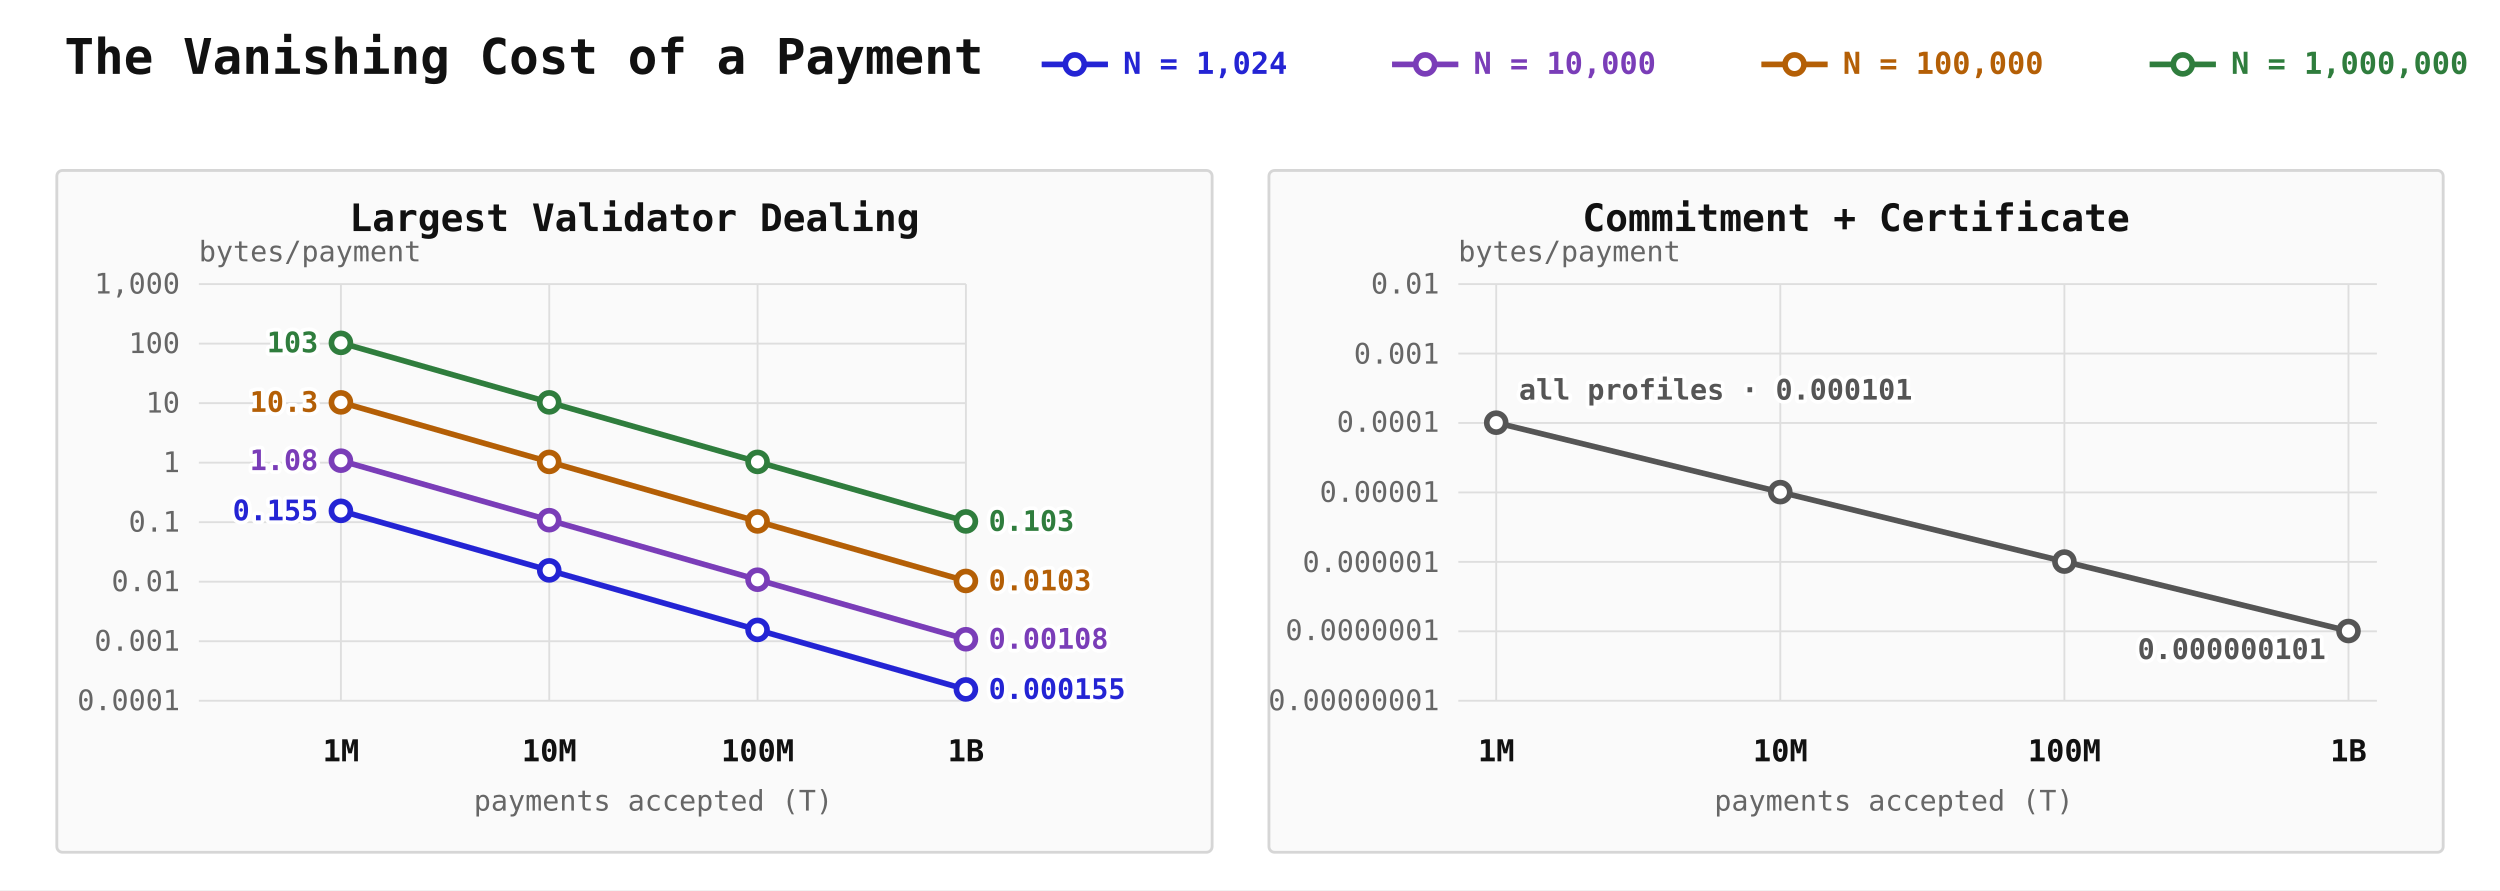
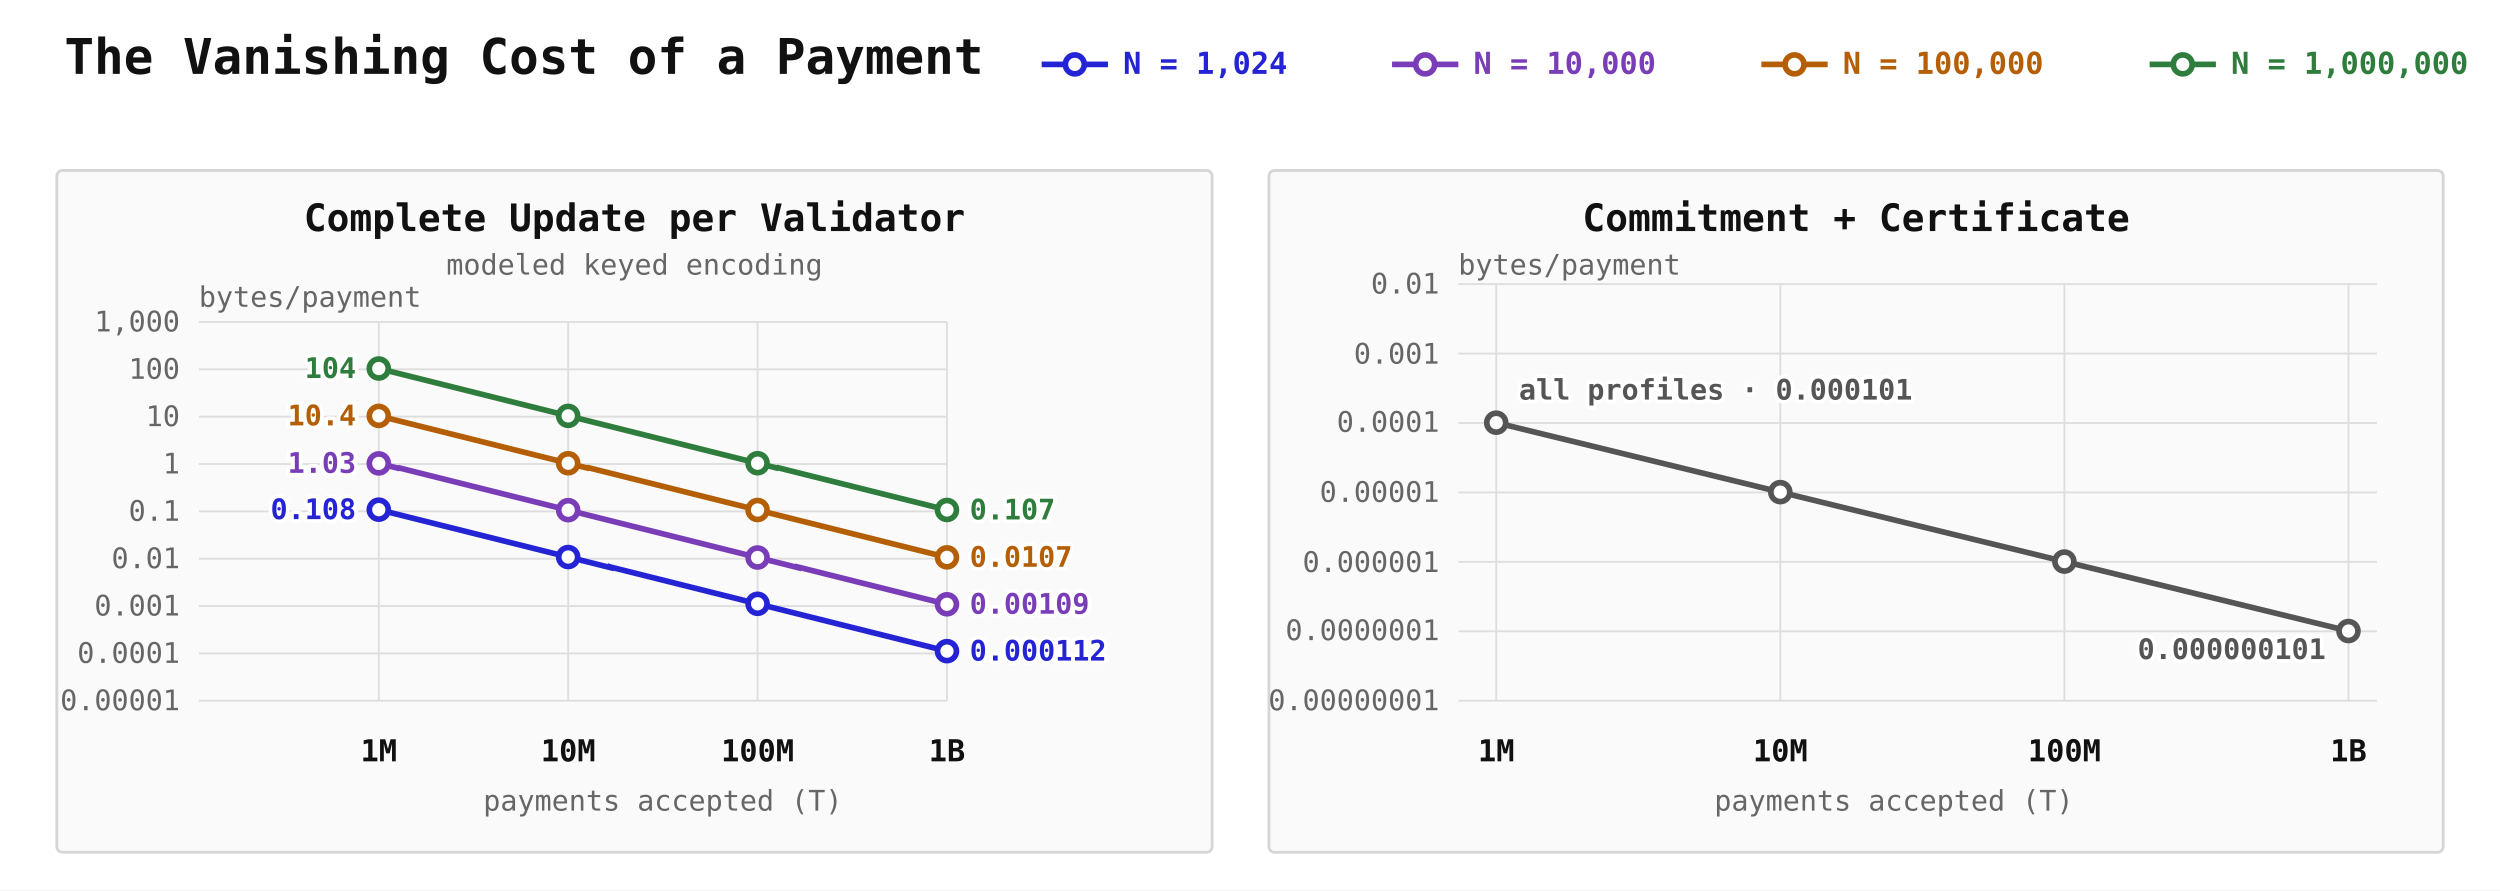
- <svg xmlns="http://www.w3.org/2000/svg" viewBox="0 0 1320 470">
+ <svg xmlns="http://www.w3.org/2000/svg" viewBox="0 0 1320 470" role="img" aria-labelledby="title description">
  <rect width="1320" height="470" fill="#fff" />
  <style>
    text { font-family: ui-monospace, SFMono-Regular, Menlo, Monaco, Consolas, monospace; }
    .title { font-size: 26px; font-weight: 700; fill: #111; }
    .panel-title { font-size: 20px; font-weight: 700; fill: #111; text-anchor: middle; }
    .axis { font-size: 15px; fill: #666; }
    .axis-strong { font-size: 16px; font-weight: 700; fill: #111; }
    .value { font-size: 15px; font-weight: 700; paint-order: stroke; stroke: #fff; stroke-width: 4px; stroke-linejoin: round; }
    .grid { stroke: #dedede; stroke-width: 1; }
    .frame { fill: #fafafa; stroke: #d6d6d6; stroke-width: 1.5; }
    .blue { stroke: #2424d4; fill: none; }
    .purple { stroke: #7a3db8; fill: none; }
    .orange { stroke: #b45f06; fill: none; }
    .green { stroke: #2f7d3d; fill: none; }
    .neutral { stroke: #555; fill: none; }
    .blue-text { fill: #2424d4; }
    .purple-text { fill: #7a3db8; }
    .orange-text { fill: #b45f06; }
    .green-text { fill: #2f7d3d; }
    .neutral-text { fill: #555; }
    .series { stroke-width: 3; }
  </style>
  <text class="title" x="34" y="39">The Vanishing Cost of a Payment</text>
  <line class="blue series" x1="550" y1="34" x2="585" y2="34" />
  <circle cx="567.5" cy="34" r="5" fill="#fff" stroke="#2424d4" stroke-width="3" />
  <text class="axis-strong blue-text" x="593" y="39">N = 1,024</text>
  <line class="purple series" x1="735" y1="34" x2="770" y2="34" />
  <circle cx="752.5" cy="34" r="5" fill="#fff" stroke="#7a3db8" stroke-width="3" />
  <text class="axis-strong purple-text" x="778" y="39">N = 10,000</text>
  <line class="orange series" x1="930" y1="34" x2="965" y2="34" />
  <circle cx="947.5" cy="34" r="5" fill="#fff" stroke="#b45f06" stroke-width="3" />
  <text class="axis-strong orange-text" x="973" y="39">N = 100,000</text>
  <line class="green series" x1="1135" y1="34" x2="1170" y2="34" />
  <circle cx="1152.5" cy="34" r="5" fill="#fff" stroke="#2f7d3d" stroke-width="3" />
  <text class="axis-strong green-text" x="1178" y="39">N = 1,000,000</text>
  <rect class="frame" x="30" y="90" width="610" height="360" rx="3" />
-   <text class="panel-title" x="335" y="122">Largest Validator Dealing</text>
-   <text class="axis" x="105" y="138">bytes/payment</text>
-   <line class="grid" x1="105" y1="150.00" x2="510" y2="150.00" />
-   <line class="grid" x1="105" y1="181.43" x2="510" y2="181.43" />
-   <line class="grid" x1="105" y1="212.86" x2="510" y2="212.86" />
-   <line class="grid" x1="105" y1="244.29" x2="510" y2="244.29" />
-   <line class="grid" x1="105" y1="275.71" x2="510" y2="275.71" />
-   <line class="grid" x1="105" y1="307.14" x2="510" y2="307.14" />
-   <line class="grid" x1="105" y1="338.57" x2="510" y2="338.57" />
-   <line class="grid" x1="105" y1="370.00" x2="510" y2="370.00" />
-   <line class="grid" x1="180" y1="150" x2="180" y2="370" />
-   <line class="grid" x1="290" y1="150" x2="290" y2="370" />
-   <line class="grid" x1="400" y1="150" x2="400" y2="370" />
-   <line class="grid" x1="510" y1="150" x2="510" y2="370" />
-   <text class="axis" x="95" y="155.00" text-anchor="end">1,000</text>
-   <text class="axis" x="95" y="186.43" text-anchor="end">100</text>
-   <text class="axis" x="95" y="217.86" text-anchor="end">10</text>
-   <text class="axis" x="95" y="249.29" text-anchor="end">1</text>
-   <text class="axis" x="95" y="280.71" text-anchor="end">0.1</text>
-   <text class="axis" x="95" y="312.14" text-anchor="end">0.01</text>
-   <text class="axis" x="95" y="343.57" text-anchor="end">0.001</text>
-   <text class="axis" x="95" y="375.00" text-anchor="end">0.0001</text>
-   <text class="axis-strong" x="180" y="402" text-anchor="middle">1M</text>
-   <text class="axis-strong" x="290" y="402" text-anchor="middle">10M</text>
+   <text class="panel-title" x="335" y="122">Complete Update per Validator</text>
+   <text class="axis" x="335" y="145" text-anchor="middle">modeled keyed encoding</text>
+   <text class="axis" x="105" y="162">bytes/payment</text>
+   <line class="grid" x1="105" y1="170" x2="500" y2="170" />
+   <text class="axis" x="95" y="175" text-anchor="end">1,000</text>
+   <line class="grid" x1="105" y1="195" x2="500" y2="195" />
+   <text class="axis" x="95" y="200" text-anchor="end">100</text>
+   <line class="grid" x1="105" y1="220" x2="500" y2="220" />
+   <text class="axis" x="95" y="225" text-anchor="end">10</text>
+   <line class="grid" x1="105" y1="245" x2="500" y2="245" />
+   <text class="axis" x="95" y="250" text-anchor="end">1</text>
+   <line class="grid" x1="105" y1="270" x2="500" y2="270" />
+   <text class="axis" x="95" y="275" text-anchor="end">0.1</text>
+   <line class="grid" x1="105" y1="295" x2="500" y2="295" />
+   <text class="axis" x="95" y="300" text-anchor="end">0.01</text>
+   <line class="grid" x1="105" y1="320" x2="500" y2="320" />
+   <text class="axis" x="95" y="325" text-anchor="end">0.001</text>
+   <line class="grid" x1="105" y1="345" x2="500" y2="345" />
+   <text class="axis" x="95" y="350" text-anchor="end">0.0001</text>
+   <line class="grid" x1="105" y1="370" x2="500" y2="370" />
+   <text class="axis" x="95" y="375" text-anchor="end">0.00001</text>
+   <line class="grid" x1="200" y1="170" x2="200" y2="370" />
+   <text class="axis-strong" x="200" y="402" text-anchor="middle">1M</text>
+   <line class="grid" x1="300" y1="170" x2="300" y2="370" />
+   <text class="axis-strong" x="300" y="402" text-anchor="middle">10M</text>
+   <line class="grid" x1="400" y1="170" x2="400" y2="370" />
  <text class="axis-strong" x="400" y="402" text-anchor="middle">100M</text>
-   <text class="axis-strong" x="510" y="402" text-anchor="middle">1B</text>
-   <text class="axis" x="345" y="428" text-anchor="middle">payments accepted (T)</text>
-   <path class="blue series" d="M180 269.73 L290 301.16 L400 332.59 L510 364.02" />
-   <path class="purple series" d="M180 243.24 L290 274.66 L400 306.09 L510 337.52" />
-   <path class="orange series" d="M180 212.45 L290 243.88 L400 275.31 L510 306.74" />
-   <path class="green series" d="M180 181.03 L290 212.45 L400 243.88 L510 275.31" />
-   <circle cx="180" cy="269.73" r="5" fill="#fff" stroke="#2424d4" stroke-width="3" />
-   <circle cx="290" cy="301.16" r="5" fill="#fff" stroke="#2424d4" stroke-width="3" />
-   <circle cx="400" cy="332.59" r="5" fill="#fff" stroke="#2424d4" stroke-width="3" />
-   <circle cx="510" cy="364.02" r="5" fill="#fff" stroke="#2424d4" stroke-width="3" />
-   <circle cx="180" cy="243.24" r="5" fill="#fff" stroke="#7a3db8" stroke-width="3" />
-   <circle cx="290" cy="274.66" r="5" fill="#fff" stroke="#7a3db8" stroke-width="3" />
-   <circle cx="400" cy="306.09" r="5" fill="#fff" stroke="#7a3db8" stroke-width="3" />
-   <circle cx="510" cy="337.52" r="5" fill="#fff" stroke="#7a3db8" stroke-width="3" />
-   <circle cx="180" cy="212.45" r="5" fill="#fff" stroke="#b45f06" stroke-width="3" />
-   <circle cx="290" cy="243.88" r="5" fill="#fff" stroke="#b45f06" stroke-width="3" />
-   <circle cx="400" cy="275.31" r="5" fill="#fff" stroke="#b45f06" stroke-width="3" />
-   <circle cx="510" cy="306.74" r="5" fill="#fff" stroke="#b45f06" stroke-width="3" />
-   <circle cx="180" cy="181.03" r="5" fill="#fff" stroke="#2f7d3d" stroke-width="3" />
-   <circle cx="290" cy="212.45" r="5" fill="#fff" stroke="#2f7d3d" stroke-width="3" />
-   <circle cx="400" cy="243.88" r="5" fill="#fff" stroke="#2f7d3d" stroke-width="3" />
-   <circle cx="510" cy="275.31" r="5" fill="#fff" stroke="#2f7d3d" stroke-width="3" />
-   <text class="value blue-text" x="168" y="274.73" text-anchor="end">0.155</text>
-   <text class="value blue-text" x="522" y="369.02" text-anchor="start">0.000155</text>
-   <text class="value purple-text" x="168" y="248.24" text-anchor="end">1.08</text>
-   <text class="value purple-text" x="522" y="342.52" text-anchor="start">0.00108</text>
-   <text class="value orange-text" x="168" y="217.45" text-anchor="end">10.3</text>
-   <text class="value orange-text" x="522" y="311.74" text-anchor="start">0.0103</text>
-   <text class="value green-text" x="168" y="186.03" text-anchor="end">103</text>
-   <text class="value green-text" x="522" y="280.31" text-anchor="start">0.103</text>
+   <line class="grid" x1="500" y1="170" x2="500" y2="370" />
+   <text class="axis-strong" x="500" y="402" text-anchor="middle">1B</text>
+   <text class="axis" x="350" y="428" text-anchor="middle">payments accepted (T)</text>
+   <path class="blue series" d="M200.00 269.11 L202.50 269.74 L205.00 270.36 L207.50 270.99 L210.00 271.61 L212.50 272.24 L215.00 272.86 L217.50 273.49 L220.00 274.11 L222.50 274.74 L225.00 275.36 L227.50 275.99 L230.00 276.61 L232.50 277.24 L235.00 277.86 L237.50 278.49 L240.00 279.11 L242.50 279.74 L245.00 280.36 L247.50 280.99 L250.00 281.61 L252.50 282.24 L255.00 282.86 L257.50 283.49 L260.00 284.11 L262.50 284.74 L265.00 285.36 L267.50 285.99 L270.00 286.61 L272.50 287.24 L275.00 287.86 L277.50 288.49 L280.00 289.11 L282.50 289.74 L285.00 290.36 L287.50 290.99 L290.00 291.61 L292.50 292.24 L295.00 292.86 L297.50 293.49 L300.00 294.11 L302.50 294.74 L305.00 295.36 L307.50 295.99 L310.00 296.61 L312.50 297.24 L315.00 297.86 L317.50 298.49 L320.00 299.11 L322.47 299.73 L322.47 299.73 L322.47 299.43 L322.50 299.44 L325.00 300.06 L327.50 300.69 L330.00 301.31 L332.50 301.94 L335.00 302.56 L337.50 303.19 L340.00 303.81 L342.50 304.44 L345.00 305.06 L347.50 305.69 L350.00 306.31 L352.50 306.94 L355.00 307.56 L357.50 308.19 L360.00 308.81 L362.50 309.44 L365.00 310.06 L367.50 310.69 L370.00 311.31 L372.50 311.94 L375.00 312.56 L377.50 313.19 L380.00 313.81 L382.50 314.44 L385.00 315.06 L387.50 315.69 L390.00 316.31 L392.50 316.94 L395.00 317.56 L397.50 318.19 L400.00 318.81 L402.50 319.44 L405.00 320.06 L407.50 320.69 L410.00 321.31 L412.50 321.94 L415.00 322.56 L417.50 323.19 L420.00 323.81 L422.50 324.44 L425.00 325.06 L427.50 325.69 L430.00 326.31 L432.50 326.94 L435.00 327.56 L437.50 328.19 L440.00 328.81 L442.50 329.44 L445.00 330.06 L447.50 330.69 L450.00 331.31 L452.50 331.94 L455.00 332.56 L457.50 333.19 L460.00 333.81 L462.50 334.44 L465.00 335.06 L467.50 335.69 L470.00 336.31 L472.50 336.94 L475.00 337.56 L477.50 338.19 L480.00 338.81 L482.50 339.44 L485.00 340.06 L487.50 340.69 L490.00 341.31 L492.50 341.94 L495.00 342.56 L497.50 343.19 L500.00 343.81" />
+   <circle cx="200" cy="269.11" r="5" fill="#fff" stroke="#2424d4" stroke-width="3" />
+   <circle cx="300" cy="294.11" r="5" fill="#fff" stroke="#2424d4" stroke-width="3" />
+   <circle cx="400" cy="318.81" r="5" fill="#fff" stroke="#2424d4" stroke-width="3" />
+   <circle cx="500" cy="343.81" r="5" fill="#fff" stroke="#2424d4" stroke-width="3" />
+   <text class="value blue-text" x="188" y="274.11" text-anchor="end">0.108</text>
+   <text class="value blue-text" x="512" y="348.81" text-anchor="start">0.000112</text>
+   <path class="purple series" d="M200.00 244.68 L202.50 245.30 L205.00 245.93 L207.50 246.55 L210.00 247.18 L210.38 247.27 L210.38 247.27 L210.72 247.05 L212.50 247.49 L215.00 248.12 L217.50 248.74 L220.00 249.37 L222.50 249.99 L225.00 250.62 L227.50 251.24 L230.00 251.87 L232.50 252.49 L235.00 253.12 L237.50 253.74 L240.00 254.37 L242.50 254.99 L245.00 255.62 L247.50 256.24 L250.00 256.87 L252.50 257.49 L255.00 258.12 L257.50 258.74 L260.00 259.37 L262.50 259.99 L265.00 260.62 L267.50 261.24 L270.00 261.87 L272.50 262.49 L275.00 263.12 L277.50 263.74 L280.00 264.37 L282.50 264.99 L285.00 265.62 L287.50 266.24 L290.00 266.87 L292.50 267.49 L295.00 268.12 L297.50 268.74 L300.00 269.37 L302.50 269.99 L305.00 270.62 L307.50 271.24 L310.00 271.87 L312.50 272.49 L315.00 273.12 L317.50 273.74 L320.00 274.37 L322.50 274.99 L325.00 275.62 L327.50 276.24 L330.00 276.87 L332.50 277.49 L335.00 278.12 L337.50 278.74 L340.00 279.37 L342.50 279.99 L345.00 280.62 L347.50 281.24 L350.00 281.87 L352.50 282.49 L355.00 283.12 L357.50 283.74 L360.00 284.37 L362.50 284.99 L365.00 285.62 L367.50 286.24 L370.00 286.87 L372.50 287.49 L375.00 288.12 L377.50 288.74 L380.00 289.37 L382.50 289.99 L385.00 290.62 L387.50 291.24 L390.00 291.87 L392.50 292.49 L395.00 293.12 L397.50 293.74 L400.00 294.37 L402.50 294.99 L405.00 295.62 L407.50 296.24 L410.00 296.87 L412.50 297.49 L415.00 298.12 L417.50 298.74 L420.00 299.37 L421.44 299.73 L421.44 299.73 L421.44 299.43 L422.50 299.69 L425.00 300.31 L427.50 300.94 L430.00 301.56 L432.50 302.19 L435.00 302.81 L437.50 303.44 L440.00 304.06 L442.50 304.69 L445.00 305.31 L447.50 305.94 L450.00 306.56 L452.50 307.19 L455.00 307.81 L457.50 308.44 L460.00 309.06 L462.50 309.69 L465.00 310.31 L467.50 310.94 L470.00 311.56 L472.50 312.19 L475.00 312.81 L477.50 313.44 L480.00 314.06 L482.50 314.69 L485.00 315.31 L487.50 315.94 L490.00 316.56 L492.50 317.19 L495.00 317.81 L497.50 318.44 L500.00 319.06" />
+   <circle cx="200" cy="244.68" r="5" fill="#fff" stroke="#7a3db8" stroke-width="3" />
+   <circle cx="300" cy="269.37" r="5" fill="#fff" stroke="#7a3db8" stroke-width="3" />
+   <circle cx="400" cy="294.37" r="5" fill="#fff" stroke="#7a3db8" stroke-width="3" />
+   <circle cx="500" cy="319.06" r="5" fill="#fff" stroke="#7a3db8" stroke-width="3" />
+   <text class="value purple-text" x="188" y="249.68" text-anchor="end">1.03</text>
+   <text class="value purple-text" x="512" y="324.06" text-anchor="start">0.00109</text>
+   <path class="orange series" d="M200.00 219.59 L202.50 220.22 L205.00 220.84 L207.50 221.47 L210.00 222.09 L212.50 222.72 L215.00 223.34 L217.50 223.97 L220.00 224.59 L222.50 225.22 L225.00 225.84 L227.50 226.47 L230.00 227.09 L232.50 227.72 L235.00 228.34 L237.50 228.97 L240.00 229.59 L242.50 230.22 L245.00 230.84 L247.50 231.47 L250.00 232.09 L252.50 232.72 L255.00 233.34 L257.50 233.97 L260.00 234.59 L262.50 235.22 L265.00 235.84 L267.50 236.47 L270.00 237.09 L272.50 237.72 L275.00 238.34 L277.50 238.97 L280.00 239.59 L282.50 240.22 L285.00 240.84 L287.50 241.47 L290.00 242.09 L292.50 242.72 L295.00 243.34 L297.50 243.97 L300.00 244.59 L302.50 245.22 L305.00 245.84 L307.50 246.47 L310.00 247.09 L310.38 247.19 L310.38 247.19 L310.72 246.96 L312.50 247.41 L315.00 248.03 L317.50 248.66 L320.00 249.28 L322.50 249.91 L325.00 250.53 L327.50 251.16 L330.00 251.78 L332.50 252.41 L335.00 253.03 L337.50 253.66 L340.00 254.28 L342.50 254.91 L345.00 255.53 L347.50 256.16 L350.00 256.78 L352.50 257.41 L355.00 258.03 L357.50 258.66 L360.00 259.28 L362.50 259.91 L365.00 260.53 L367.50 261.16 L370.00 261.78 L372.50 262.41 L375.00 263.03 L377.50 263.66 L380.00 264.28 L382.50 264.91 L385.00 265.53 L387.50 266.16 L390.00 266.78 L392.50 267.41 L395.00 268.03 L397.50 268.66 L400.00 269.28 L402.50 269.91 L405.00 270.53 L407.50 271.16 L410.00 271.78 L412.50 272.41 L415.00 273.03 L417.50 273.66 L420.00 274.28 L422.50 274.91 L425.00 275.53 L427.50 276.16 L430.00 276.78 L432.50 277.41 L435.00 278.03 L437.50 278.66 L440.00 279.28 L442.50 279.91 L445.00 280.53 L447.50 281.16 L450.00 281.78 L452.50 282.41 L455.00 283.03 L457.50 283.66 L460.00 284.28 L462.50 284.91 L465.00 285.53 L467.50 286.16 L470.00 286.78 L472.50 287.41 L475.00 288.03 L477.50 288.66 L480.00 289.28 L482.50 289.91 L485.00 290.53 L487.50 291.16 L490.00 291.78 L492.50 292.41 L495.00 293.03 L497.50 293.66 L500.00 294.28" />
+   <circle cx="200" cy="219.59" r="5" fill="#fff" stroke="#b45f06" stroke-width="3" />
+   <circle cx="300" cy="244.59" r="5" fill="#fff" stroke="#b45f06" stroke-width="3" />
+   <circle cx="400" cy="269.28" r="5" fill="#fff" stroke="#b45f06" stroke-width="3" />
+   <circle cx="500" cy="294.28" r="5" fill="#fff" stroke="#b45f06" stroke-width="3" />
+   <text class="value orange-text" x="188" y="224.59" text-anchor="end">10.4</text>
+   <text class="value orange-text" x="512" y="299.28" text-anchor="start">0.0107</text>
+   <path class="green series" d="M200.00 194.58 L202.50 195.20 L205.00 195.83 L207.50 196.45 L210.00 197.08 L212.50 197.70 L215.00 198.33 L217.50 198.95 L220.00 199.58 L222.50 200.20 L225.00 200.83 L227.50 201.45 L230.00 202.08 L232.50 202.70 L235.00 203.33 L237.50 203.95 L240.00 204.58 L242.50 205.20 L245.00 205.83 L247.50 206.45 L250.00 207.08 L252.50 207.70 L255.00 208.33 L257.50 208.95 L260.00 209.58 L262.50 210.20 L265.00 210.83 L267.50 211.45 L270.00 212.08 L272.50 212.70 L275.00 213.33 L277.50 213.95 L280.00 214.58 L282.50 215.20 L285.00 215.83 L287.50 216.45 L290.00 217.08 L292.50 217.70 L295.00 218.33 L297.50 218.95 L300.00 219.58 L302.50 220.20 L305.00 220.83 L307.50 221.45 L310.00 222.08 L312.50 222.70 L315.00 223.33 L317.50 223.95 L320.00 224.58 L322.50 225.20 L325.00 225.83 L327.50 226.45 L330.00 227.08 L332.50 227.70 L335.00 228.33 L337.50 228.95 L340.00 229.58 L342.50 230.20 L345.00 230.83 L347.50 231.45 L350.00 232.08 L352.50 232.70 L355.00 233.33 L357.50 233.95 L360.00 234.58 L362.50 235.20 L365.00 235.83 L367.50 236.45 L370.00 237.08 L372.50 237.70 L375.00 238.33 L377.50 238.95 L380.00 239.58 L382.50 240.20 L385.00 240.83 L387.50 241.45 L390.00 242.08 L392.50 242.70 L395.00 243.33 L397.50 243.95 L400.00 244.58 L402.50 245.20 L405.00 245.83 L407.50 246.45 L410.00 247.08 L410.38 247.17 L410.38 247.17 L410.72 246.95 L412.50 247.39 L415.00 248.02 L417.50 248.64 L420.00 249.27 L422.50 249.89 L425.00 250.52 L427.50 251.14 L430.00 251.77 L432.50 252.39 L435.00 253.02 L437.50 253.64 L440.00 254.27 L442.50 254.89 L445.00 255.52 L447.50 256.14 L450.00 256.77 L452.50 257.39 L455.00 258.02 L457.50 258.64 L460.00 259.27 L462.50 259.89 L465.00 260.52 L467.50 261.14 L470.00 261.77 L472.50 262.39 L475.00 263.02 L477.50 263.64 L480.00 264.27 L482.50 264.89 L485.00 265.52 L487.50 266.14 L490.00 266.77 L492.50 267.39 L495.00 268.02 L497.50 268.64 L500.00 269.27" />
+   <circle cx="200" cy="194.58" r="5" fill="#fff" stroke="#2f7d3d" stroke-width="3" />
+   <circle cx="300" cy="219.58" r="5" fill="#fff" stroke="#2f7d3d" stroke-width="3" />
+   <circle cx="400" cy="244.58" r="5" fill="#fff" stroke="#2f7d3d" stroke-width="3" />
+   <circle cx="500" cy="269.27" r="5" fill="#fff" stroke="#2f7d3d" stroke-width="3" />
+   <text class="value green-text" x="188" y="199.58" text-anchor="end">104</text>
+   <text class="value green-text" x="512" y="274.27" text-anchor="start">0.107</text>
  <rect class="frame" x="670" y="90" width="620" height="360" rx="3" />
  <text class="panel-title" x="980" y="122">Commitment + Certificate</text>
-   <text class="axis" x="770" y="138">bytes/payment</text>
+   <text class="axis" x="770" y="145">bytes/payment</text>
  <line class="grid" x1="770" y1="150" x2="1255" y2="150" />
  <line class="grid" x1="770" y1="186.67" x2="1255" y2="186.67" />
  <line class="grid" x1="770" y1="223.33" x2="1255" y2="223.33" />
  <line class="grid" x1="770" y1="260" x2="1255" y2="260" />
  <line class="grid" x1="770" y1="296.67" x2="1255" y2="296.67" />
  <line class="grid" x1="770" y1="333.33" x2="1255" y2="333.33" />
  <line class="grid" x1="770" y1="370" x2="1255" y2="370" />
  <line class="grid" x1="790" y1="150" x2="790" y2="370" />
  <line class="grid" x1="940" y1="150" x2="940" y2="370" />
  <line class="grid" x1="1090" y1="150" x2="1090" y2="370" />
  <line class="grid" x1="1240" y1="150" x2="1240" y2="370" />
  <text class="axis" x="760" y="155" text-anchor="end">0.01</text>
  <text class="axis" x="760" y="192" text-anchor="end">0.001</text>
  <text class="axis" x="760" y="228" text-anchor="end">0.0001</text>
  <text class="axis" x="760" y="265" text-anchor="end">0.00001</text>
  <text class="axis" x="760" y="302" text-anchor="end">0.000001</text>
  <text class="axis" x="760" y="338" text-anchor="end">0.0000001</text>
  <text class="axis" x="760" y="375" text-anchor="end">0.00000001</text>
  <text class="axis-strong" x="790" y="402" text-anchor="middle">1M</text>
  <text class="axis-strong" x="940" y="402" text-anchor="middle">10M</text>
  <text class="axis-strong" x="1090" y="402" text-anchor="middle">100M</text>
  <text class="axis-strong" x="1240" y="402" text-anchor="middle">1B</text>
  <text class="axis" x="1000" y="428" text-anchor="middle">payments accepted (T)</text>
  <path class="neutral series" d="M790 223.18 L940 259.84 L1090 296.51 L1240 333.18" />
  <circle cx="790" cy="223.18" r="5" fill="#fff" stroke="#555" stroke-width="3" />
  <circle cx="940" cy="259.84" r="5" fill="#fff" stroke="#555" stroke-width="3" />
  <circle cx="1090" cy="296.51" r="5" fill="#fff" stroke="#555" stroke-width="3" />
  <circle cx="1240" cy="333.18" r="5" fill="#fff" stroke="#555" stroke-width="3" />
  <text class="value neutral-text" x="802" y="211">all profiles · 0.000101</text>
  <text class="value neutral-text" x="1228" y="348" text-anchor="end">0.000000101</text>
</svg>
